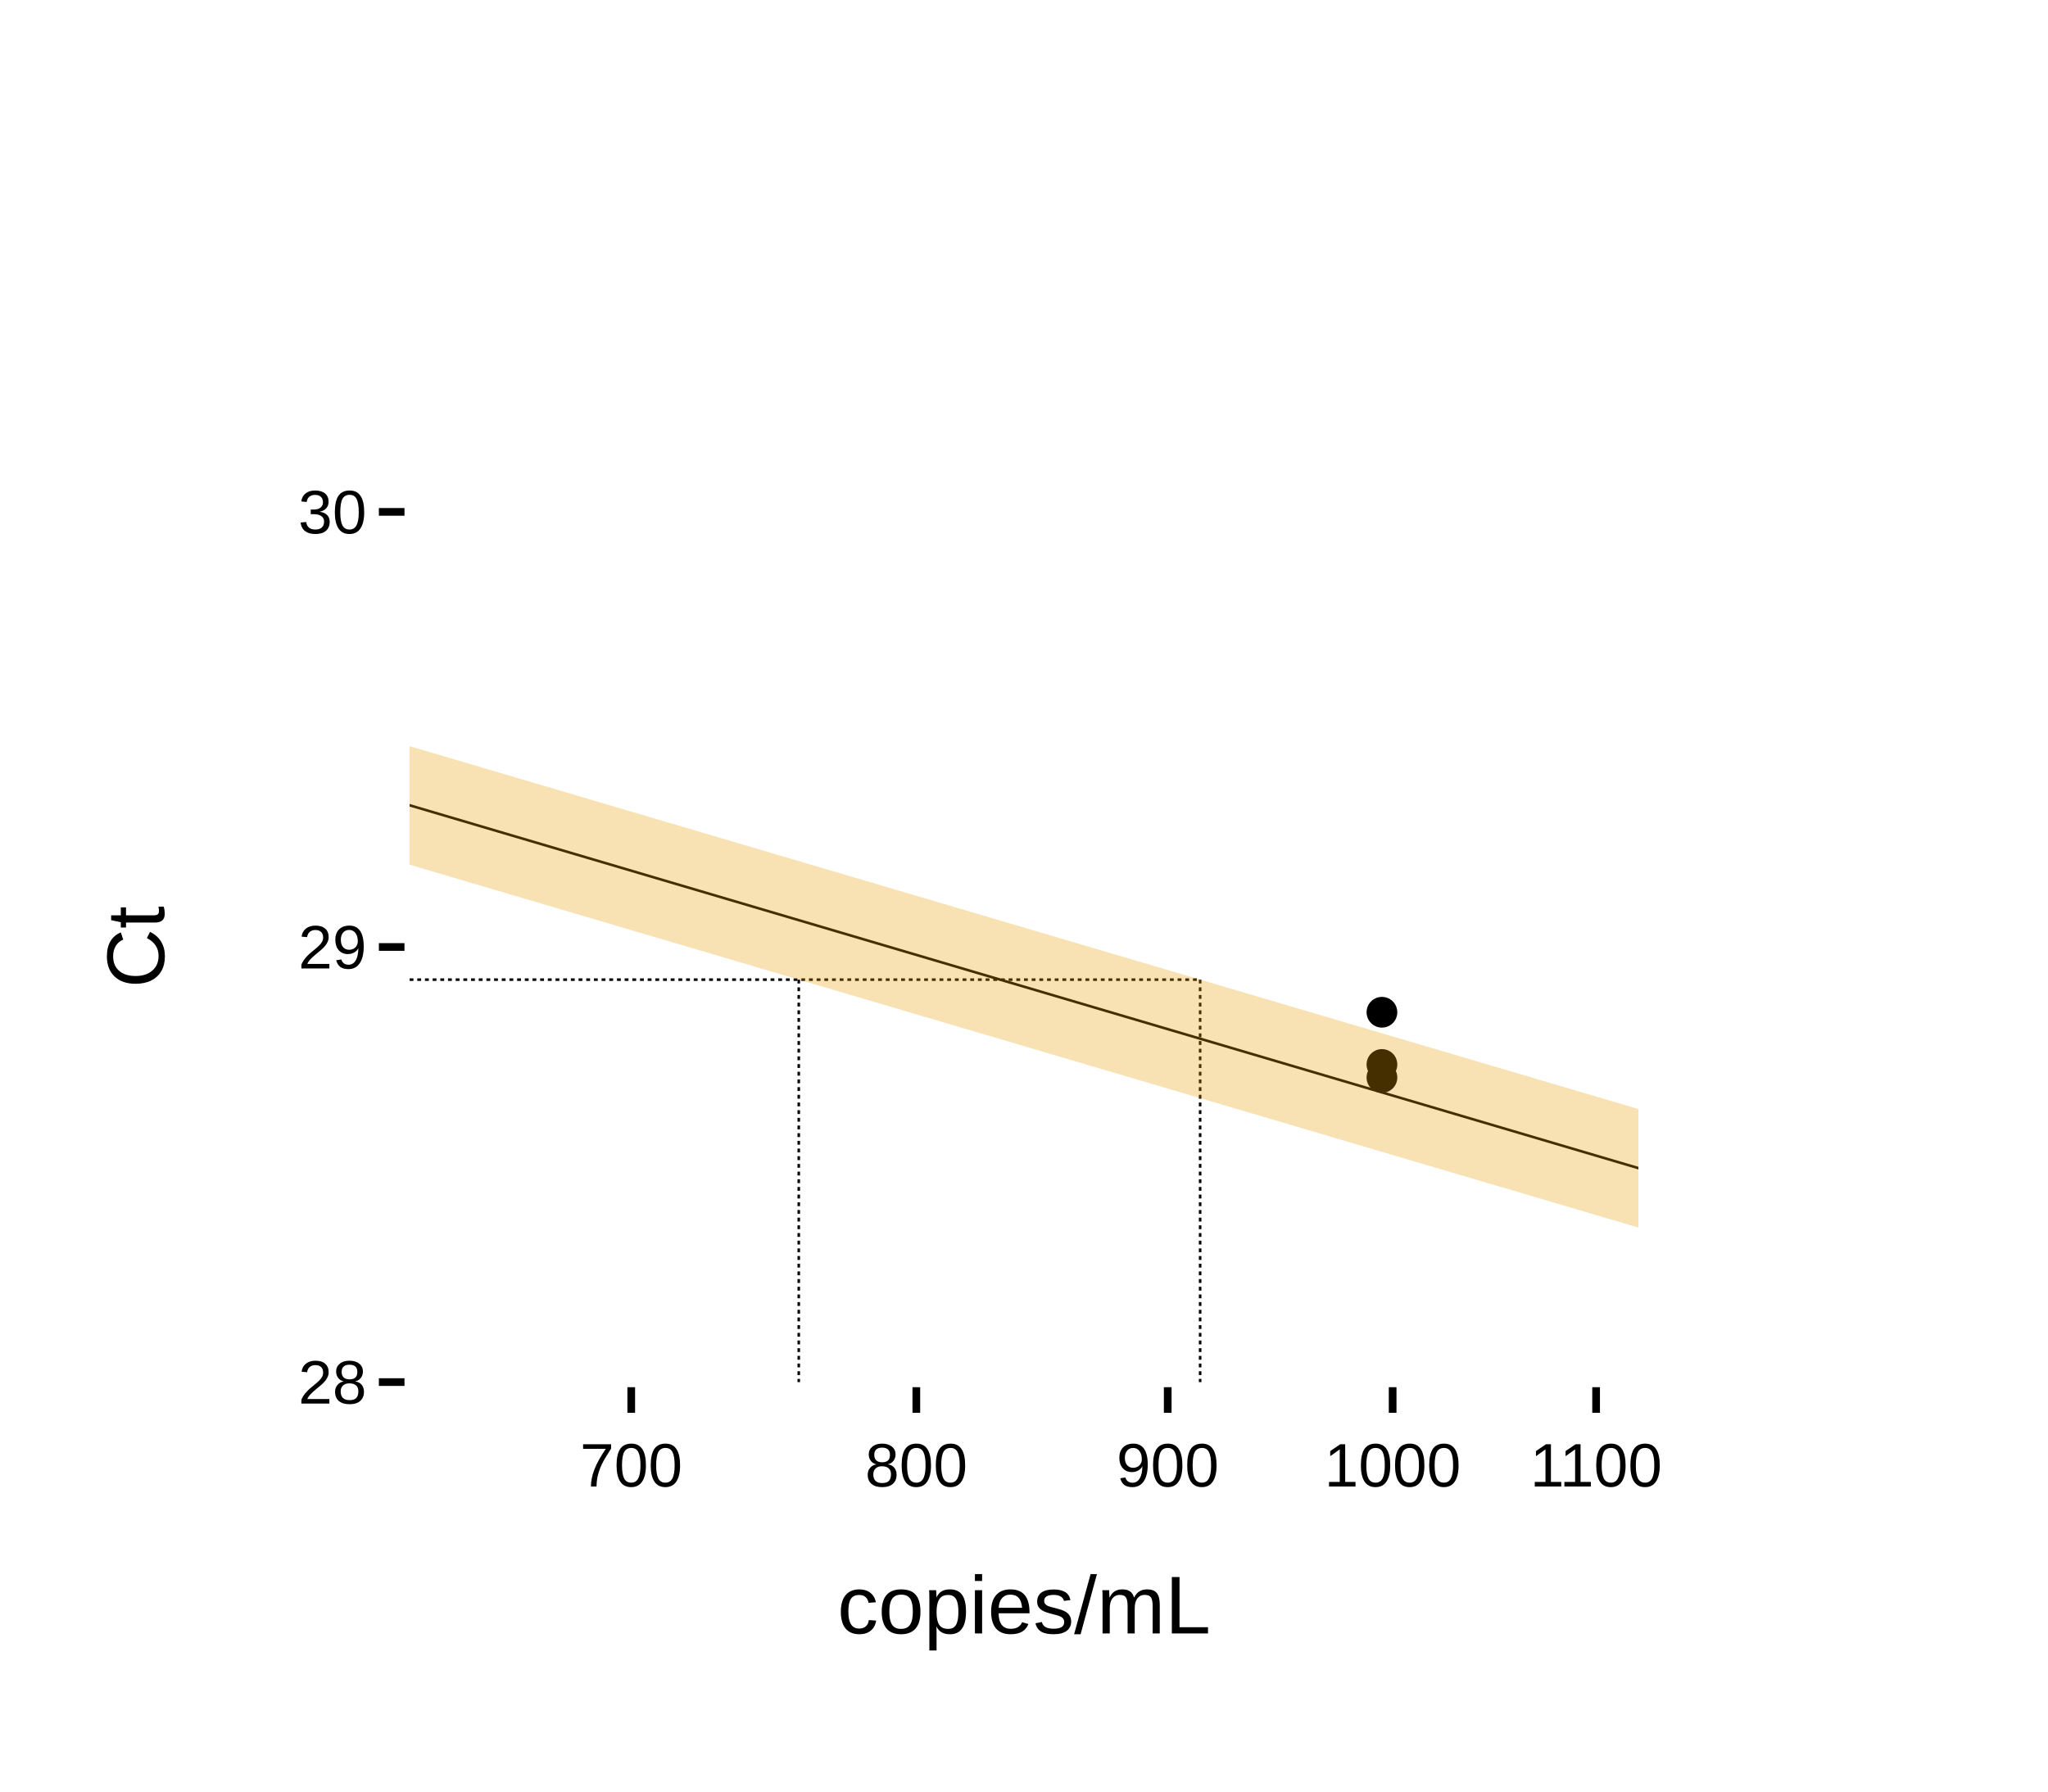
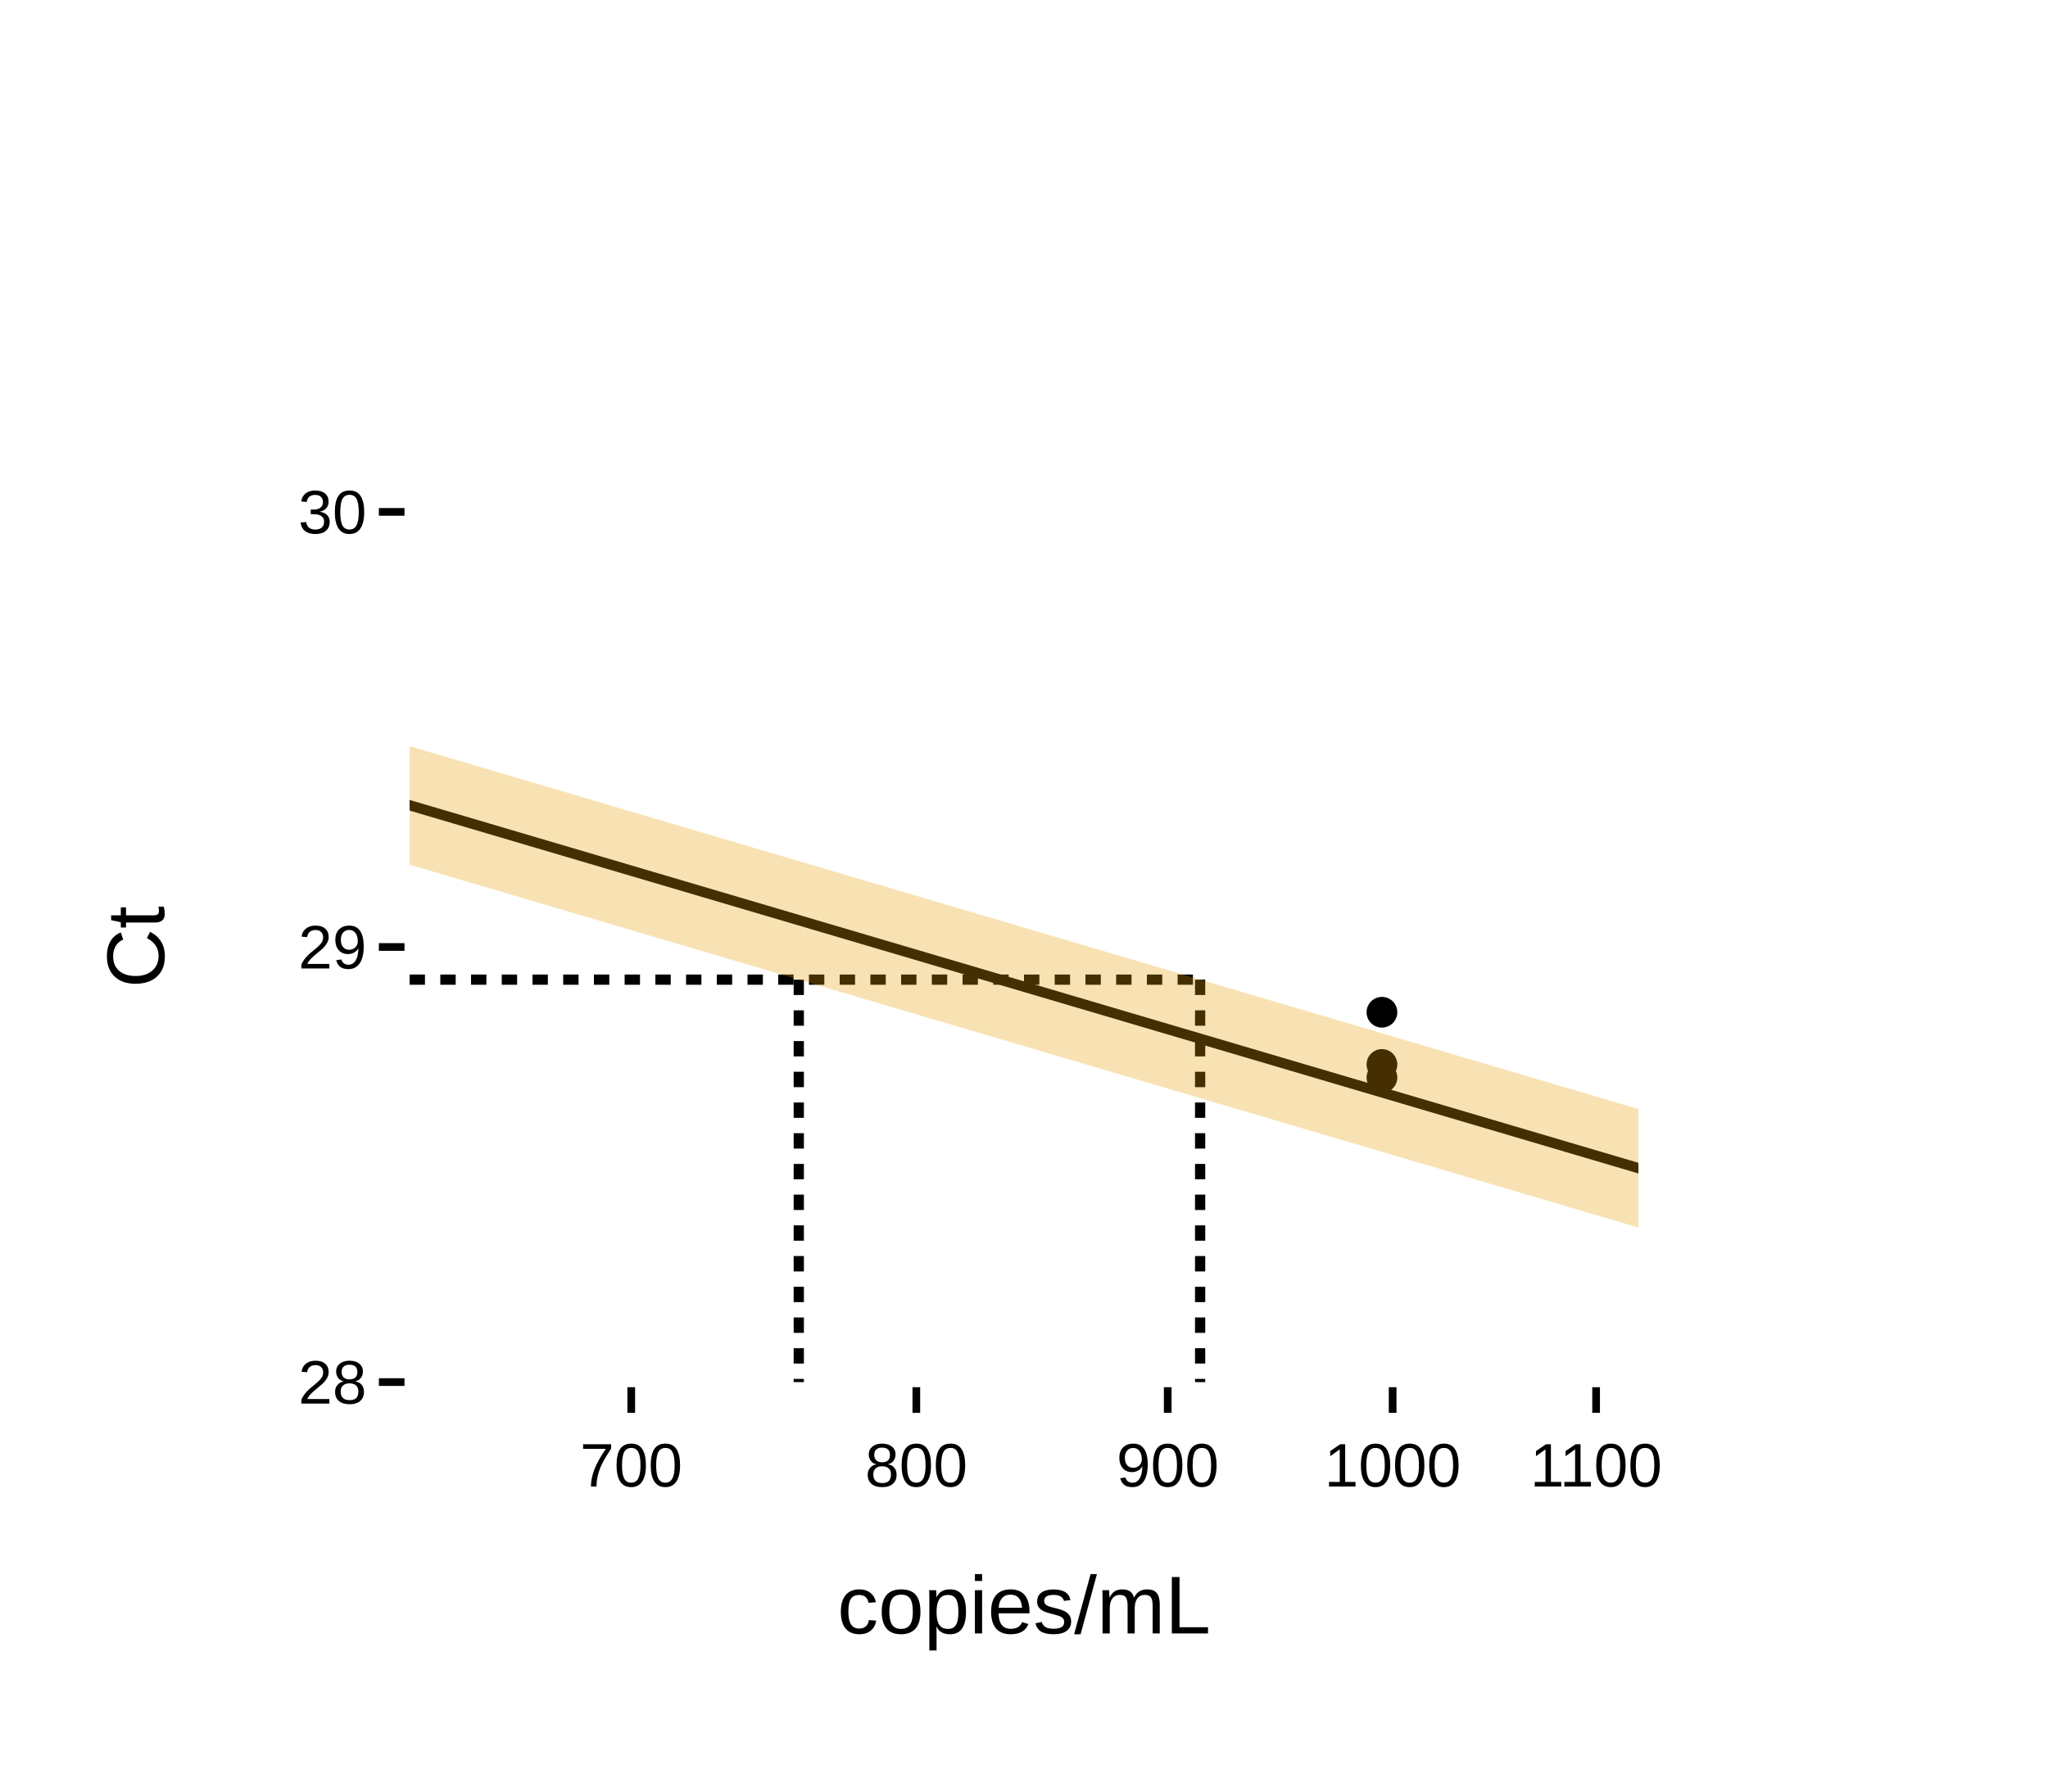
- <svg xmlns="http://www.w3.org/2000/svg" class="main-svg" width="1600" height="1400" style="" viewBox="0 0 400 350">
+ <svg xmlns="http://www.w3.org/2000/svg" class="main-svg" width="400" height="350" style="" viewBox="0 0 400 350">
  <rect x="0" y="0" width="400" height="350" style="fill: rgb(255, 255, 255); fill-opacity: 1;" />
-   <defs id="defs-09d01c">
+   <defs id="defs-9cc924">
    <g class="clips">
-       <clipPath id="clip09d01cxyplot" class="plotclip">
+       <clipPath id="clip9cc924xyplot" class="plotclip">
        <rect width="240" height="170" />
      </clipPath>
-       <clipPath class="axesclip" id="clip09d01cx">
+       <clipPath class="axesclip" id="clip9cc924x">
        <rect x="80" y="0" width="240" height="350" />
      </clipPath>
-       <clipPath class="axesclip" id="clip09d01cy">
+       <clipPath class="axesclip" id="clip9cc924y">
        <rect x="0" y="100" width="400" height="170" />
      </clipPath>
-       <clipPath class="axesclip" id="clip09d01cxy">
+       <clipPath class="axesclip" id="clip9cc924xy">
        <rect x="80" y="100" width="240" height="170" />
      </clipPath>
    </g>
    <g class="gradients" />
    <g class="patterns" />
  </defs>
  <g class="bglayer" />
  <g class="layer-below">
    <g class="imagelayer" />
    <g class="shapelayer" />
  </g>
  <g class="cartesianlayer">
    <g class="subplot xy">
      <g class="layer-subplot">
        <g class="shapelayer" />
        <g class="imagelayer" />
      </g>
      <g class="gridlayer">
        <g class="x" />
        <g class="y">
          <path class="ygrid crisp" transform="translate(0,185)" d="M80,0h240" style="stroke: rgb(255, 255, 255); stroke-opacity: 1; stroke-width: 1px;" />
        </g>
      </g>
      <g class="zerolinelayer" />
      <path class="xlines-below" />
      <path class="ylines-below" />
      <g class="overlines-below" />
      <g class="xaxislayer-below" />
      <g class="yaxislayer-below" />
      <g class="overaxes-below" />
-       <g class="plot" transform="translate(80,100)" clip-path="url(#clip09d01cxyplot)">
+       <g class="plot" transform="translate(80,100)" clip-path="url(#clip9cc924xyplot)">
        <g class="scatterlayer mlayer">
-           <g class="trace scatter trace2d828b" style="stroke-miterlimit: 2; opacity: 1;">
+           <g class="trace scatter trace88c79b" style="stroke-miterlimit: 2; opacity: 1;">
            <g class="fills" />
            <g class="errorbars" />
            <g class="lines" />
            <g class="points">
              <path class="point" transform="translate(2092.8,686.8)" d="M3,0A3,3 0 1,1 0,-3A3,3 0 0,1 3,0Z" style="opacity: 1; stroke-width: 0px; fill: rgb(0, 0, 0); fill-opacity: 1;" />
              <path class="point" transform="translate(2092.8,673.2)" d="M3,0A3,3 0 1,1 0,-3A3,3 0 0,1 3,0Z" style="opacity: 1; stroke-width: 0px; fill: rgb(0, 0, 0); fill-opacity: 1;" />
              <path class="point" transform="translate(2092.8,672.35)" d="M3,0A3,3 0 1,1 0,-3A3,3 0 0,1 3,0Z" style="opacity: 1; stroke-width: 0px; fill: rgb(0, 0, 0); fill-opacity: 1;" />
              <path class="point" transform="translate(1132.8,401.2)" d="M3,0A3,3 0 1,1 0,-3A3,3 0 0,1 3,0Z" style="opacity: 1; stroke-width: 0px; fill: rgb(0, 0, 0); fill-opacity: 1;" />
              <path class="point" transform="translate(1132.8,386.75)" d="M3,0A3,3 0 1,1 0,-3A3,3 0 0,1 3,0Z" style="opacity: 1; stroke-width: 0px; fill: rgb(0, 0, 0); fill-opacity: 1;" />
              <path class="point" transform="translate(1132.8,391)" d="M3,0A3,3 0 1,1 0,-3A3,3 0 0,1 3,0Z" style="opacity: 1; stroke-width: 0px; fill: rgb(0, 0, 0); fill-opacity: 1;" />
              <path class="point" transform="translate(189.91,107.95)" d="M3,0A3,3 0 1,1 0,-3A3,3 0 0,1 3,0Z" style="opacity: 1; stroke-width: 0px; fill: rgb(0, 0, 0); fill-opacity: 1;" />
              <path class="point" transform="translate(189.91,110.5)" d="M3,0A3,3 0 1,1 0,-3A3,3 0 0,1 3,0Z" style="opacity: 1; stroke-width: 0px; fill: rgb(0, 0, 0); fill-opacity: 1;" />
              <path class="point" transform="translate(189.91,97.75)" d="M3,0A3,3 0 1,1 0,-3A3,3 0 0,1 3,0Z" style="opacity: 1; stroke-width: 0px; fill: rgb(0, 0, 0); fill-opacity: 1;" />
              <path class="point" transform="translate(-770.09,-177.65)" d="M3,0A3,3 0 1,1 0,-3A3,3 0 0,1 3,0Z" style="opacity: 1; stroke-width: 0px; fill: rgb(0, 0, 0); fill-opacity: 1;" />
              <path class="point" transform="translate(-770.09,-158.1)" d="M3,0A3,3 0 1,1 0,-3A3,3 0 0,1 3,0Z" style="opacity: 1; stroke-width: 0px; fill: rgb(0, 0, 0); fill-opacity: 1;" />
              <path class="point" transform="translate(-770.09,-159.8)" d="M3,0A3,3 0 1,1 0,-3A3,3 0 0,1 3,0Z" style="opacity: 1; stroke-width: 0px; fill: rgb(0, 0, 0); fill-opacity: 1;" />
            </g>
            <g class="text" />
          </g>
-           <g class="trace scatter trace5c5f0d" style="stroke-miterlimit: 2; opacity: 1;">
+           <g class="trace scatter trace164dd9" style="stroke-miterlimit: 2; opacity: 1;">
            <g class="fills" />
            <g class="errorbars" />
            <g class="lines">
              <path class="js-line" d="M2092.8,675.47L-770.09,-170.15L-770.09,-170.15" style="vector-effect: non-scaling-stroke; fill: none; stroke: rgb(0, 0, 0); stroke-opacity: 1; stroke-width: 2px; opacity: 1;" />
            </g>
            <g class="points" />
            <g class="text" />
          </g>
-           <g class="trace scatter tracea526ac" style="stroke-miterlimit: 2; opacity: 1;">
+           <g class="trace scatter trace951cd9" style="stroke-miterlimit: 2; opacity: 1;">
            <g class="fills" />
            <g class="errorbars" />
            <g class="lines">
              <path class="js-line" d="M154.4,91.38L154.4,2550" style="vector-effect: non-scaling-stroke; fill: none; stroke: rgb(0, 0, 0); stroke-opacity: 1; stroke-width: 2px; opacity: 1; stroke-dasharray: 3px, 3px;" />
            </g>
            <g class="points" />
            <g class="text" />
          </g>
-           <g class="trace scatter trace7c6abb" style="stroke-miterlimit: 2; opacity: 1;">
+           <g class="trace scatter trace189ed8" style="stroke-miterlimit: 2; opacity: 1;">
            <g class="fills" />
            <g class="errorbars" />
            <g class="lines">
              <path class="js-line" d="M76.01,91.38L76.01,2550" style="vector-effect: non-scaling-stroke; fill: none; stroke: rgb(0, 0, 0); stroke-opacity: 1; stroke-width: 2px; opacity: 1; stroke-dasharray: 3px, 3px;" />
            </g>
            <g class="points" />
            <g class="text" />
          </g>
-           <g class="trace scatter trace74e179" style="stroke-miterlimit: 2; opacity: 1;">
+           <g class="trace scatter traceb6bc36" style="stroke-miterlimit: 2; opacity: 1;">
            <g class="fills" />
            <g class="errorbars" />
            <g class="lines">
              <path class="js-line" d="M-2688,91.38L154.4,91.38" style="vector-effect: non-scaling-stroke; fill: none; stroke: rgb(0, 0, 0); stroke-opacity: 1; stroke-width: 2px; opacity: 1; stroke-dasharray: 3px, 3px;" />
            </g>
            <g class="points" />
            <g class="text" />
          </g>
-           <g class="trace scatter trace8598ce" style="stroke-miterlimit: 2;">
+           <g class="trace scatter trace8a8d05" style="stroke-miterlimit: 2;">
            <g class="fills">
              <g>
                <path class="js-fill" d="M5040,2465L5040,1557.606L-3111.05,-850L-3032.66,-850L5040,1534.452L5040,2465Z" style="fill: rgb(230, 159, 0); fill-opacity: 0.3; stroke-width: 0;" />
              </g>
            </g>
            <g class="errorbars" />
            <g class="lines">
              <path class="js-line" d="M5040,2465L5040,1534.452L-3032.66,-850" style="vector-effect: non-scaling-stroke; fill: none; stroke: rgb(68, 68, 68); stroke-opacity: 1; stroke-width: 0px; opacity: 1;" />
            </g>
            <g class="points" />
            <g class="text" />
          </g>
-           <g class="trace scatter tracedf4308" style="stroke-miterlimit: 2;">
+           <g class="trace scatter trace911eca" style="stroke-miterlimit: 2;">
            <g class="fills" />
            <g class="errorbars" />
            <g class="lines">
              <path class="js-line" d="M5040,2465L5040,1557.606L-3111.05,-850" style="vector-effect: non-scaling-stroke; fill: none; stroke: rgb(68, 68, 68); stroke-opacity: 1; stroke-width: 0px; opacity: 1;" />
            </g>
            <g class="points" />
            <g class="text" />
          </g>
        </g>
      </g>
      <g class="overplot" />
      <path class="xlines-above crisp" d="" style="fill: none; stroke-width: 1px; stroke: rgb(0, 0, 0); stroke-opacity: 0;" />
      <path class="ylines-above crisp" d="" style="fill: none; stroke-width: 1px; stroke: rgb(0, 0, 0); stroke-opacity: 0;" />
      <g class="overlines-above" />
      <g class="xaxislayer-above">
        <path class="xtick ticks crisp" d="M0,271v5" transform="translate(123.29,0)" style="stroke: rgb(0, 0, 0); stroke-opacity: 1; stroke-width: 1.5px;" />
        <path class="xtick ticks crisp" d="M0,271v5" transform="translate(178.97,0)" style="stroke: rgb(0, 0, 0); stroke-opacity: 1; stroke-width: 1.5px;" />
        <path class="xtick ticks crisp" d="M0,271v5" transform="translate(228.07,0)" style="stroke: rgb(0, 0, 0); stroke-opacity: 1; stroke-width: 1.5px;" />
        <path class="xtick ticks crisp" d="M0,271v5" transform="translate(272,0)" style="stroke: rgb(0, 0, 0); stroke-opacity: 1; stroke-width: 1.5px;" />
        <path class="xtick ticks crisp" d="M0,271v5" transform="translate(311.74,0)" style="stroke: rgb(0, 0, 0); stroke-opacity: 1; stroke-width: 1.5px;" />
        <g class="xtick">
          <text text-anchor="middle" x="0" y="290.4" transform="translate(123.29,0)" style="font-family: Arial; font-size: 12px; fill: rgb(0, 0, 0); fill-opacity: 1; white-space: pre; opacity: 1;">700</text>
        </g>
        <g class="xtick">
          <text text-anchor="middle" x="0" y="290.4" style="font-family: Arial; font-size: 12px; fill: rgb(0, 0, 0); fill-opacity: 1; white-space: pre; opacity: 1;" transform="translate(178.97,0)">800</text>
        </g>
        <g class="xtick">
          <text text-anchor="middle" x="0" y="290.4" style="font-family: Arial; font-size: 12px; fill: rgb(0, 0, 0); fill-opacity: 1; white-space: pre; opacity: 1;" transform="translate(228.07,0)">900</text>
        </g>
        <g class="xtick">
          <text text-anchor="middle" x="0" y="290.4" style="font-family: Arial; font-size: 12px; fill: rgb(0, 0, 0); fill-opacity: 1; white-space: pre; opacity: 1;" transform="translate(272,0)">1000</text>
        </g>
        <g class="xtick">
          <text text-anchor="middle" x="0" y="290.4" style="font-family: Arial; font-size: 12px; fill: rgb(0, 0, 0); fill-opacity: 1; white-space: pre; opacity: 1;" transform="translate(311.74,0)">1100</text>
        </g>
      </g>
      <g class="yaxislayer-above">
        <path class="ytick ticks crisp" d="M79,0h-5" transform="translate(0,270)" style="stroke: rgb(0, 0, 0); stroke-opacity: 1; stroke-width: 1.5px;" />
        <path class="ytick ticks crisp" d="M79,0h-5" transform="translate(0,185)" style="stroke: rgb(0, 0, 0); stroke-opacity: 1; stroke-width: 1.5px;" />
        <path class="ytick ticks crisp" d="M79,0h-5" transform="translate(0,100)" style="stroke: rgb(0, 0, 0); stroke-opacity: 1; stroke-width: 1.5px;" />
        <g class="ytick">
          <text text-anchor="end" x="71.6" y="4.2" transform="translate(0,270)" style="font-family: Arial; font-size: 12px; fill: rgb(0, 0, 0); fill-opacity: 1; white-space: pre; opacity: 1;">28</text>
        </g>
        <g class="ytick">
          <text text-anchor="end" x="71.6" y="4.2" style="font-family: Arial; font-size: 12px; fill: rgb(0, 0, 0); fill-opacity: 1; white-space: pre; opacity: 1;" transform="translate(0,185)">29</text>
        </g>
        <g class="ytick">
          <text text-anchor="end" x="71.6" y="4.2" style="font-family: Arial; font-size: 12px; fill: rgb(0, 0, 0); fill-opacity: 1; white-space: pre; opacity: 1;" transform="translate(0,100)">30</text>
        </g>
      </g>
      <g class="overaxes-above" />
    </g>
  </g>
  <g class="polarlayer" />
  <g class="ternarylayer" />
  <g class="geolayer" />
  <g class="funnelarealayer" />
  <g class="pielayer" />
  <g class="iciclelayer" />
  <g class="treemaplayer" />
  <g class="sunburstlayer" />
  <g class="glimages" />
-   <defs id="topdefs-09d01c">
+   <defs id="topdefs-9cc924">
    <g class="clips" />
  </defs>
  <g class="layer-above">
    <g class="imagelayer" />
    <g class="shapelayer" />
  </g>
  <g class="infolayer">
    <g class="g-gtitle" />
    <g class="g-xtitle">
      <text class="xtitle" x="200" y="319.106" text-anchor="middle" style="font-family: Arial; font-size: 16px; fill: rgb(0, 0, 0); opacity: 1; font-weight: normal; white-space: pre;">copies/mL</text>
    </g>
    <g class="g-ytitle">
      <text class="ytitle" transform="rotate(-90,32.05,185)" x="32.05" y="185" text-anchor="middle" style="font-family: Arial; font-size: 16px; fill: rgb(0, 0, 0); opacity: 1; font-weight: normal; white-space: pre;">Ct</text>
    </g>
  </g>
</svg>
